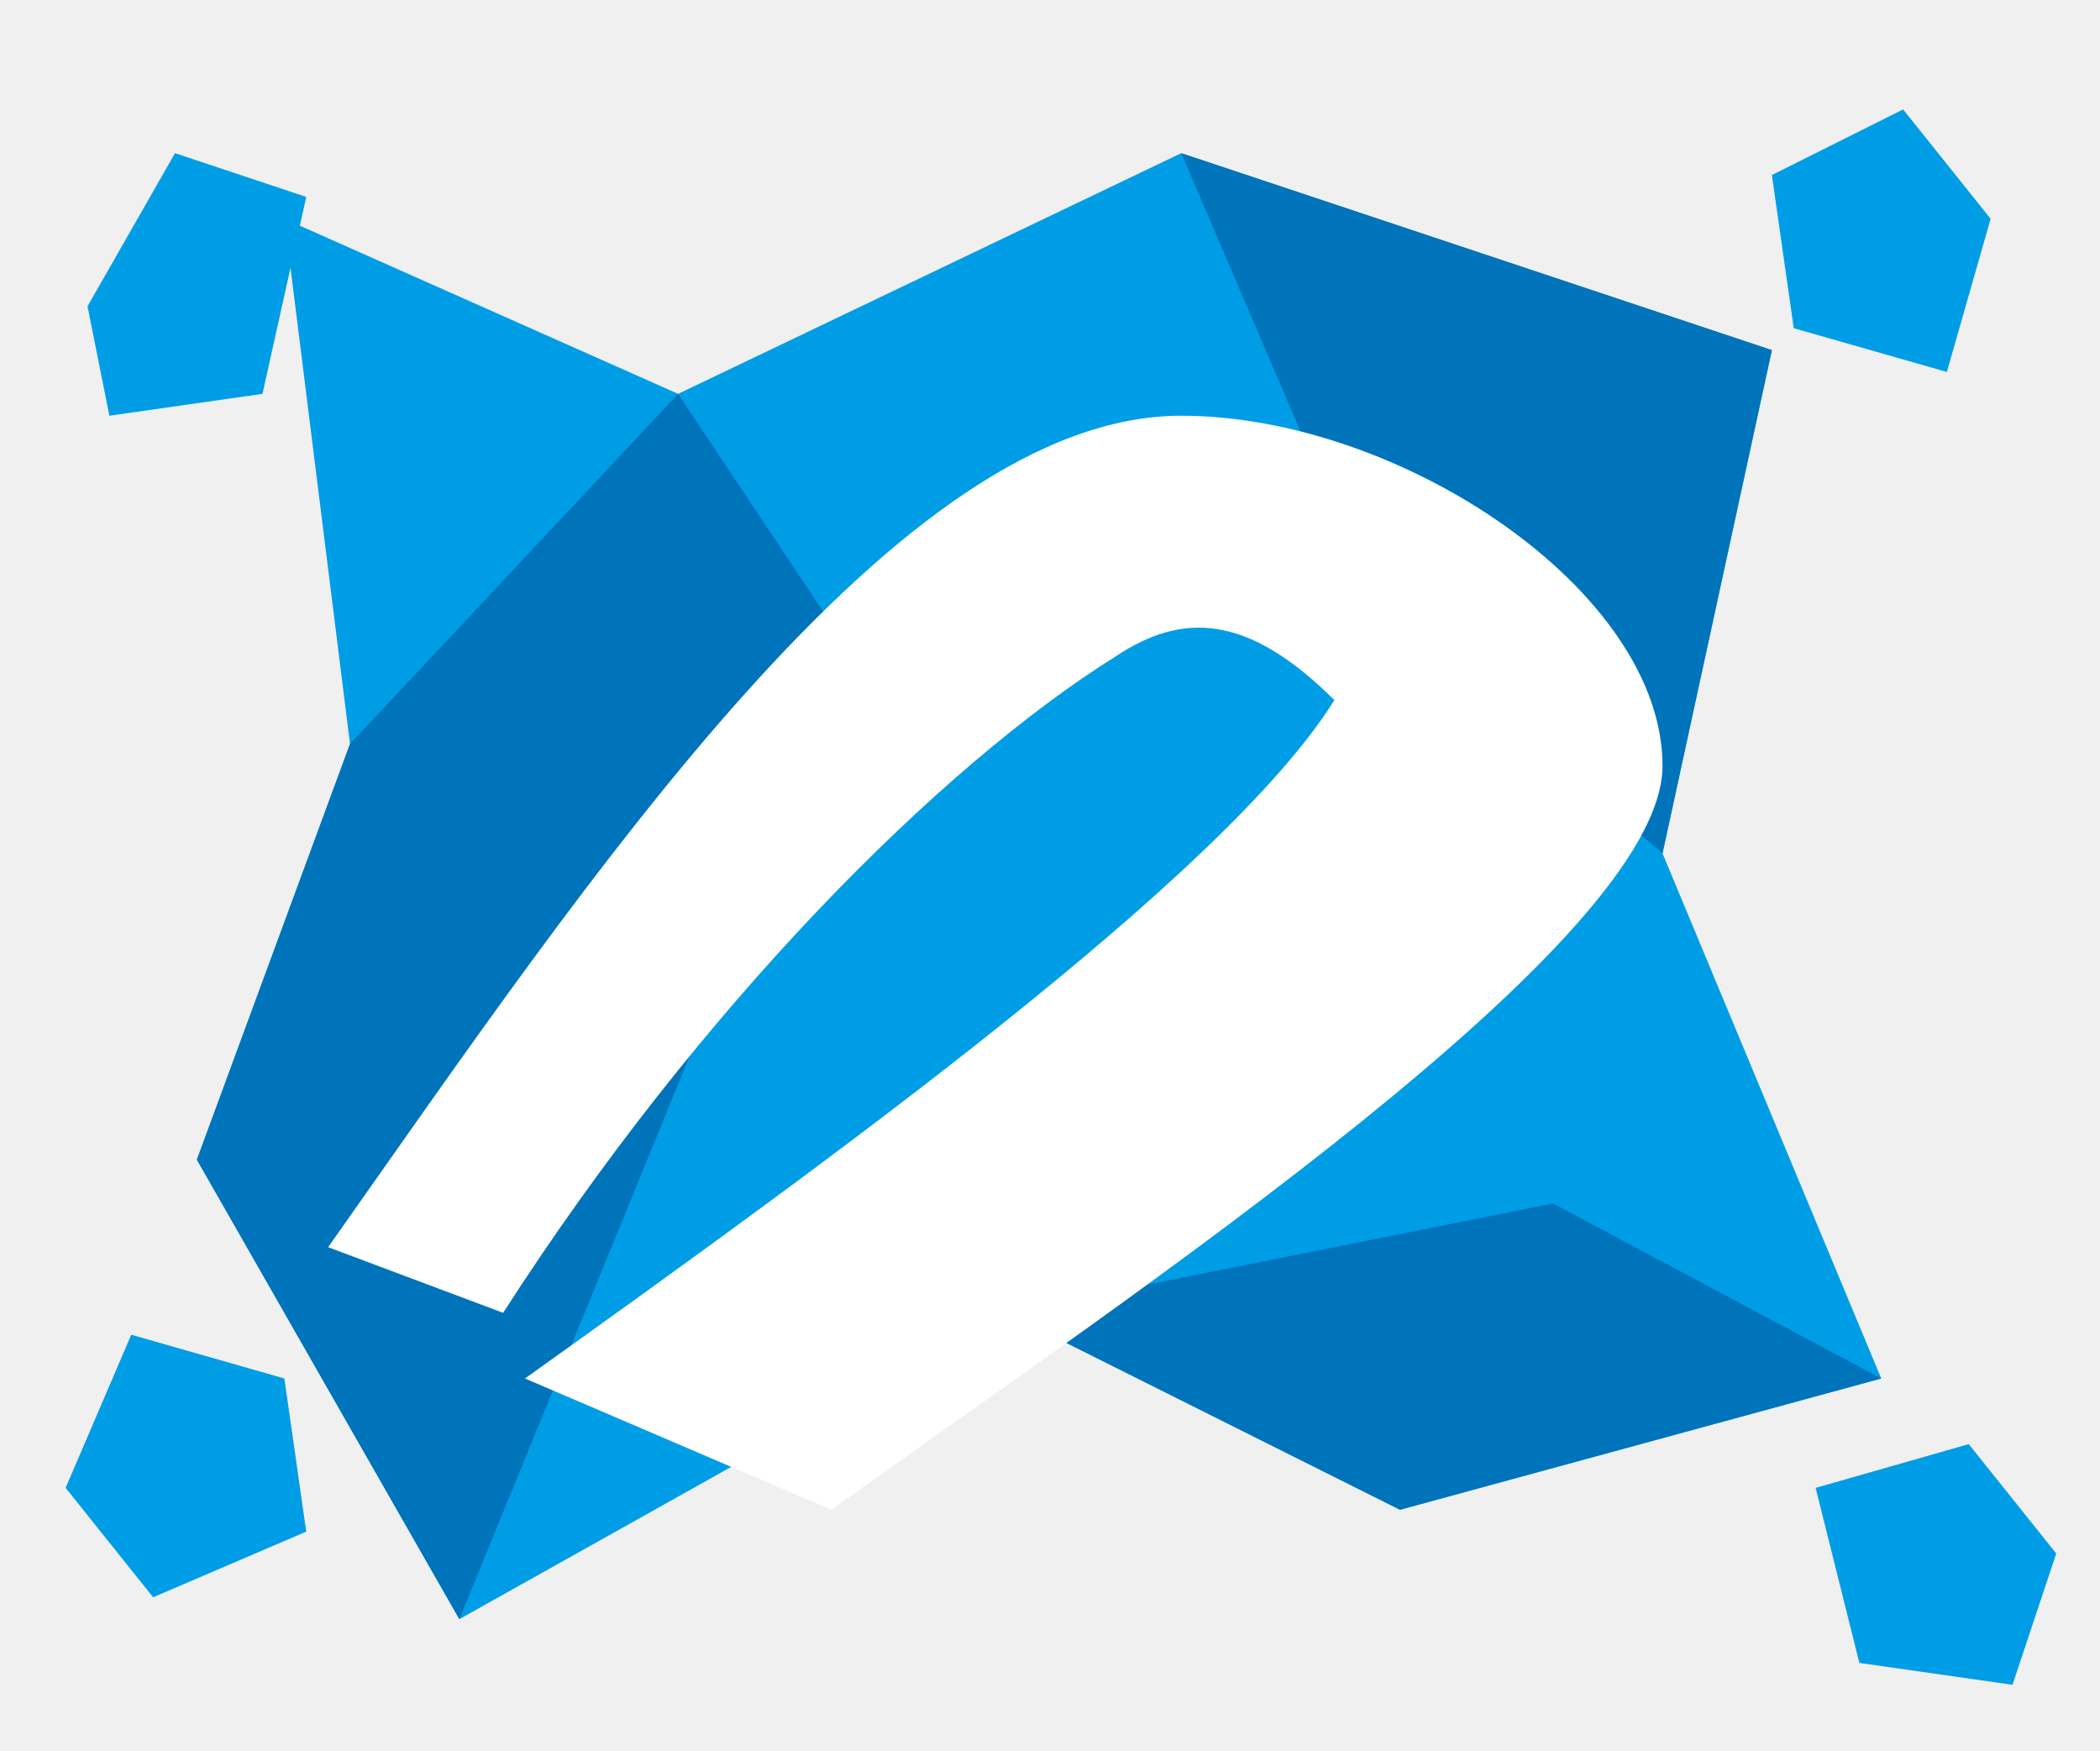
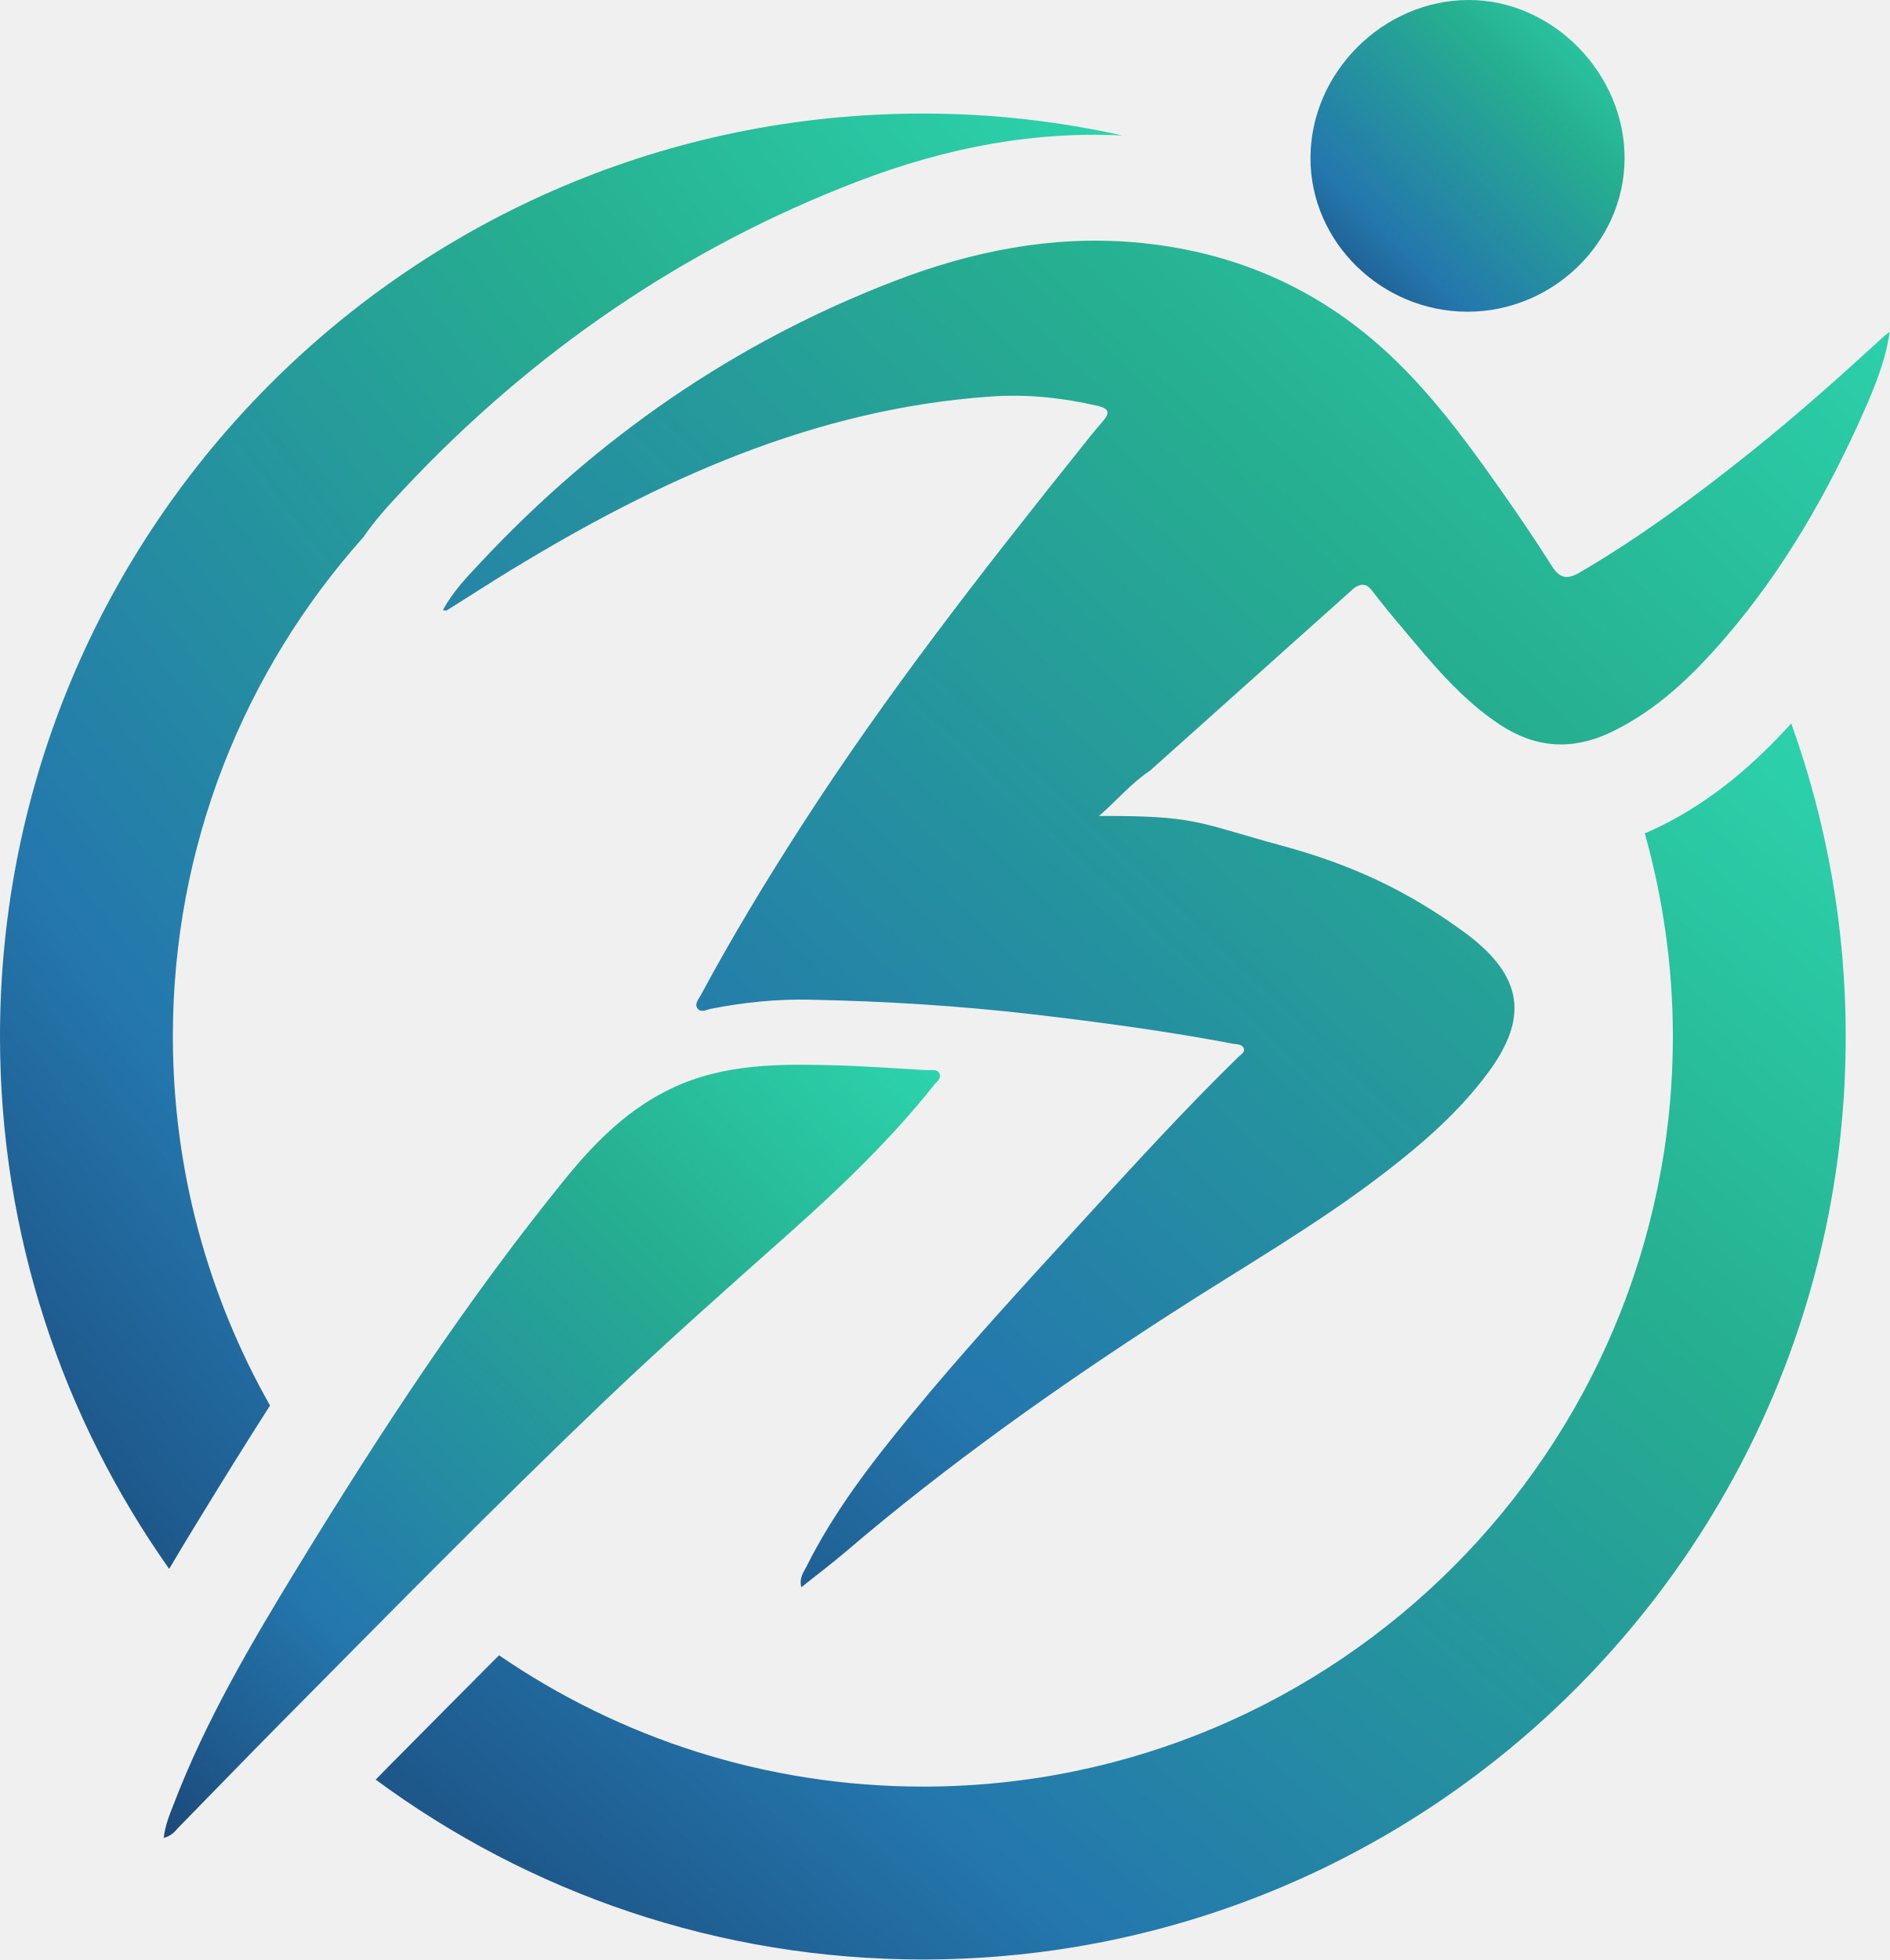
- <svg xmlns="http://www.w3.org/2000/svg" viewBox="0 0 96 80" fill="none">
-   <path d="M13 10 31 18 54 7 81 16 76 39 86 63 64 69 46 60 21 74 9 53 16 34Z" fill="#009de7" />
-   <path d="m16 34 15-16 8 12-18 44L9 53Zm38-27 27 9-5 23-13-11ZM46 60l18 9 22-6-15-8Z" fill="#0074bb" />
-   <path d="M15 57C27 40 41 19 54 19c10 0 22 8 22 16 0 8-24 24-38 34l-14-6c14-10 32-23 37-31-4-4-7-4-10-2-8 5-19 16-28 30Z" fill="#fff" />
-   <path d="m8 7 6 2-2 9-7 1-1-5Zm73 1 6-3 4 5-2 7-7-2ZM6 61l7 2 1 7-7 3-4-5Zm77 7 7-2 4 5-2 6-7-1Z" fill="#009de7" />
+ <svg xmlns="http://www.w3.org/2000/svg" viewBox="0 0 148.8 154.3" fill="none">
+   <defs>
+     <linearGradient id="eureka-runner-grad" x1="0%" y1="100%" x2="100%" y2="0%">
+       <stop offset="0%" stop-color="#1b497a" />
+       <stop offset="25%" stop-color="#2477ad" />
+       <stop offset="70%" stop-color="#26af90" />
+       <stop offset="100%" stop-color="#2cd4ad" />
+     </linearGradient>
+   </defs>
+   <g fill="url(#eureka-runner-grad)">
+     <path d="M 141.03 56.95 C 138.45 59.79 135.03 62.99 130.45 65.18 C 130.14 65.33 129.82 65.47 129.50 65.60 C 130.92 70.68 131.71 76.03 131.71 81.56 C 131.73 114.17 105.31 140.63 72.70 140.65 C 60.30 140.65 48.80 136.83 39.29 130.31 C 36.38 133.23 33.48 136.15 30.63 139.03 L 29.58 140.10 C 41.64 149.00 56.56 154.27 72.70 154.26 C 112.83 154.23 145.34 121.68 145.32 81.55 C 145.32 72.92 143.80 64.64 141.03 56.95" fill-rule="evenodd" />
+     <path d="M 31.50 38.82 L 31.74 38.56 C 41.95 27.65 53.97 19.49 67.46 14.31 C 74.73 11.52 81.59 10.33 88.36 10.66 C 83.29 9.54 78.03 8.93 72.62 8.94 C 32.49 8.96 -0.02 41.51 0.00 81.64 C 0.01 97.24 4.95 111.67 13.32 123.51 C 14.16 122.08 15.01 120.68 15.86 119.30 C 17.49 116.63 19.30 113.71 21.26 110.65 C 16.41 102.08 13.62 92.19 13.61 81.63 C 13.60 66.53 19.27 52.75 28.60 42.30 C 29.59 40.86 30.66 39.72 31.50 38.82" fill-rule="evenodd" />
+     <path d="M 90.58 60.64 C 88.97 61.74 88.09 62.87 86.53 64.24 C 87.01 64.24 87.50 64.24 87.98 64.24 C 94.32 64.28 94.81 64.92 100.95 66.58 C 106.44 68.07 110.94 70.16 115.55 73.58 C 115.58 73.60 115.61 73.63 115.64 73.65 C 119.88 76.92 120.36 80.13 117.16 84.45 C 114.88 87.53 112.00 90.03 108.98 92.35 C 103.65 96.45 97.81 99.78 92.18 103.42 C 83.27 109.17 74.63 115.29 66.56 122.18 C 65.47 123.11 64.32 123.97 63.09 124.96 C 62.91 124.21 63.26 123.80 63.47 123.38 C 65.66 118.99 68.63 115.14 71.73 111.38 C 75.94 106.26 80.43 101.39 84.90 96.50 C 89.04 91.98 93.15 87.45 97.53 83.18 C 97.72 83.00 98.05 82.82 97.92 82.52 C 97.79 82.19 97.40 82.22 97.10 82.17 C 91.89 81.18 86.65 80.48 81.39 79.86 C 75.55 79.18 69.68 78.82 63.80 78.70 C 61.17 78.64 58.55 78.91 55.96 79.42 C 55.60 79.49 55.15 79.77 54.89 79.35 C 54.68 79.02 55.00 78.67 55.16 78.37 C 57.63 73.78 60.33 69.31 63.16 64.93 C 69.74 54.72 77.19 45.17 84.76 35.70 C 85.44 34.84 86.12 33.98 86.84 33.15 C 87.42 32.49 87.29 32.16 86.46 31.96 C 83.66 31.31 80.81 31.01 77.95 31.22 C 64.06 32.20 51.83 37.80 40.16 44.92 C 38.49 45.94 36.85 47.01 35.18 48.05 C 35.13 48.08 35.04 48.05 34.87 48.04 C 35.65 46.57 36.77 45.42 37.85 44.27 C 47.05 34.44 57.86 26.95 70.46 22.11 C 76.50 19.79 82.75 18.53 89.24 19.07 C 96.86 19.71 103.59 22.54 109.25 27.78 C 112.52 30.81 115.18 34.35 117.74 37.98 C 119.26 40.12 120.75 42.29 122.15 44.51 C 122.80 45.56 123.39 45.65 124.41 45.05 C 129.16 42.27 133.57 39.00 137.86 35.57 C 141.45 32.70 144.87 29.65 148.25 26.55 C 148.42 26.39 148.61 26.26 148.78 26.12 C 148.47 28.33 147.66 30.32 146.80 32.28 C 143.95 38.73 140.47 44.82 135.85 50.19 C 133.28 53.17 130.48 55.90 126.85 57.64 C 123.83 59.08 120.96 58.92 118.14 57.08 C 115.00 55.02 112.69 52.15 110.32 49.33 C 109.53 48.40 108.76 47.46 108.02 46.49 C 107.60 45.94 107.20 45.91 106.63 46.28 Z" fill-rule="evenodd" />
+     <path d="M 12.89 144.69 C 13.01 143.67 13.36 142.84 13.68 142.02 C 16.22 135.39 19.81 129.32 23.49 123.29 C 29.96 112.72 36.74 102.35 44.57 92.72 C 46.94 89.82 49.57 87.20 53.05 85.60 C 57.04 83.76 61.26 83.75 65.51 83.86 C 68.01 83.92 70.51 84.11 73.01 84.25 C 73.35 84.27 73.79 84.13 73.97 84.52 C 74.14 84.91 73.74 85.16 73.54 85.42 C 70.13 89.70 66.20 93.47 62.13 97.09 C 57.26 101.42 52.39 105.73 47.68 110.22 C 38.83 118.67 30.27 127.40 21.66 136.09 C 19.12 138.66 16.62 141.25 14.09 143.83 C 13.80 144.13 13.56 144.51 12.89 144.69" fill-rule="evenodd" />
+     <path d="M 115.52 24.54 C 108.76 24.52 103.18 19.06 103.18 12.46 C 103.17 5.72 108.90 -0.00 115.65 0.00 C 122.27 0.00 127.95 5.80 127.91 12.51 C 127.87 19.10 122.25 24.55 115.52 24.54" fill-rule="evenodd" />
+   </g>
</svg>
